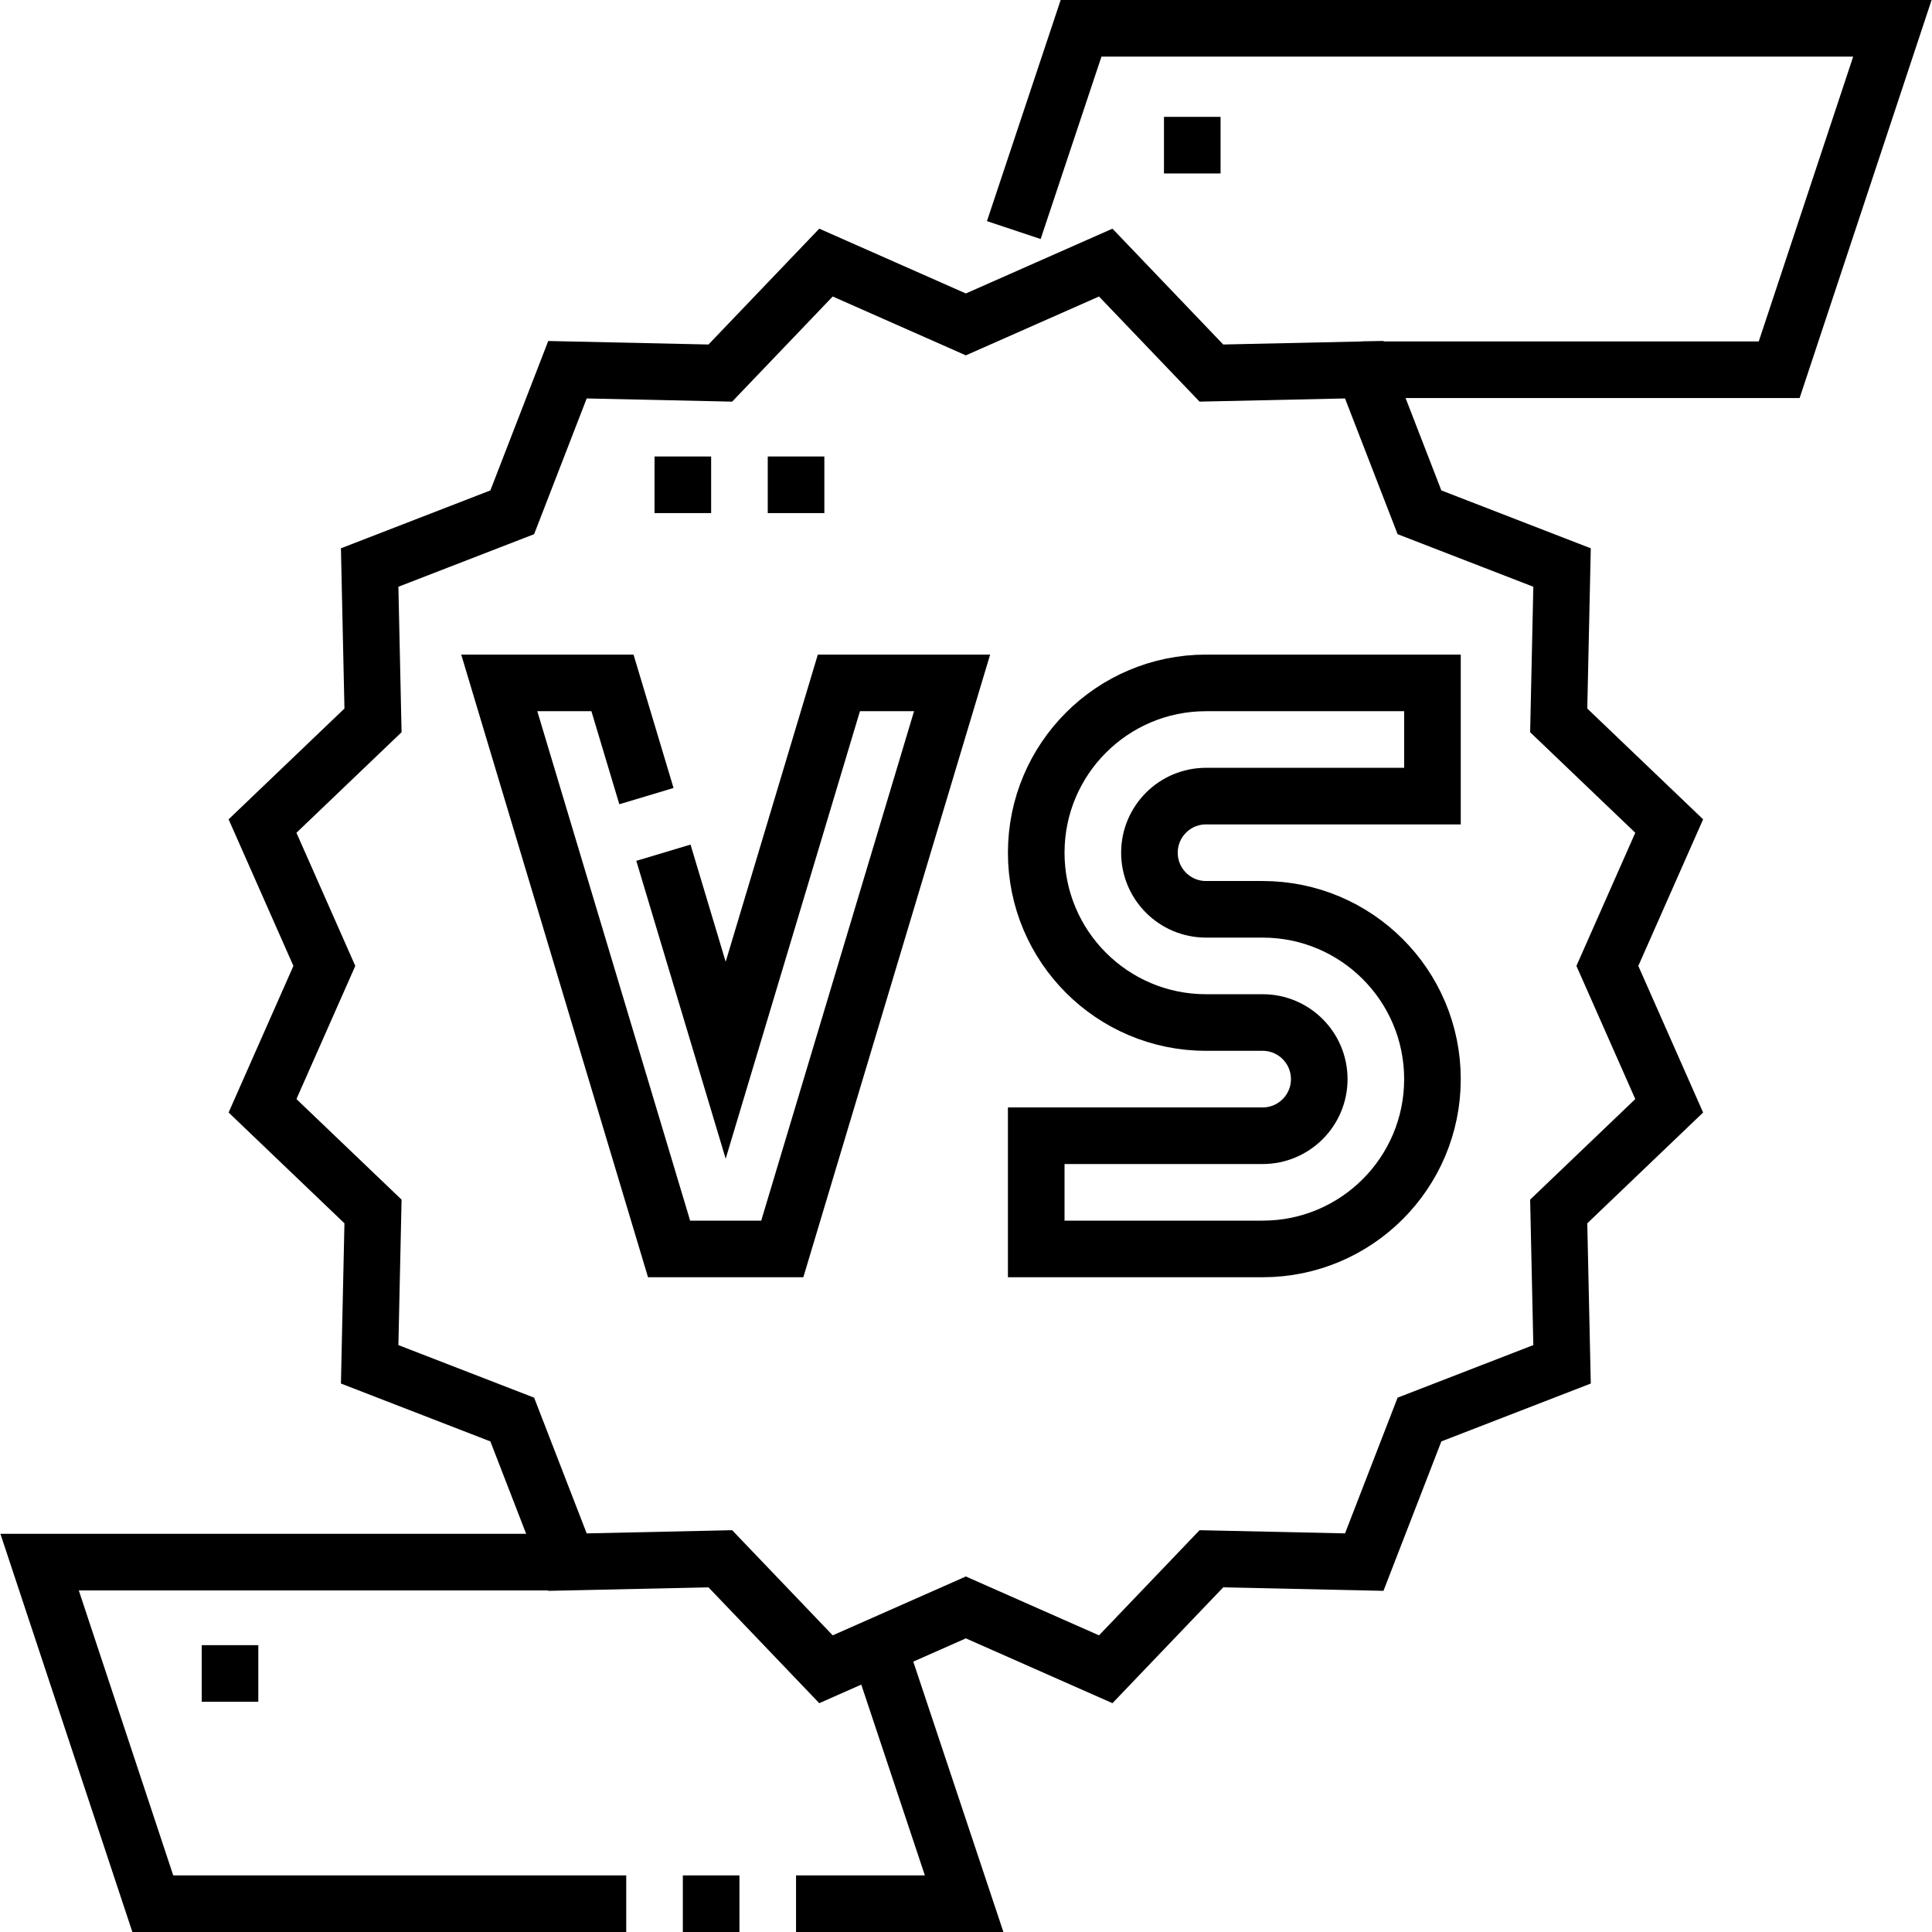
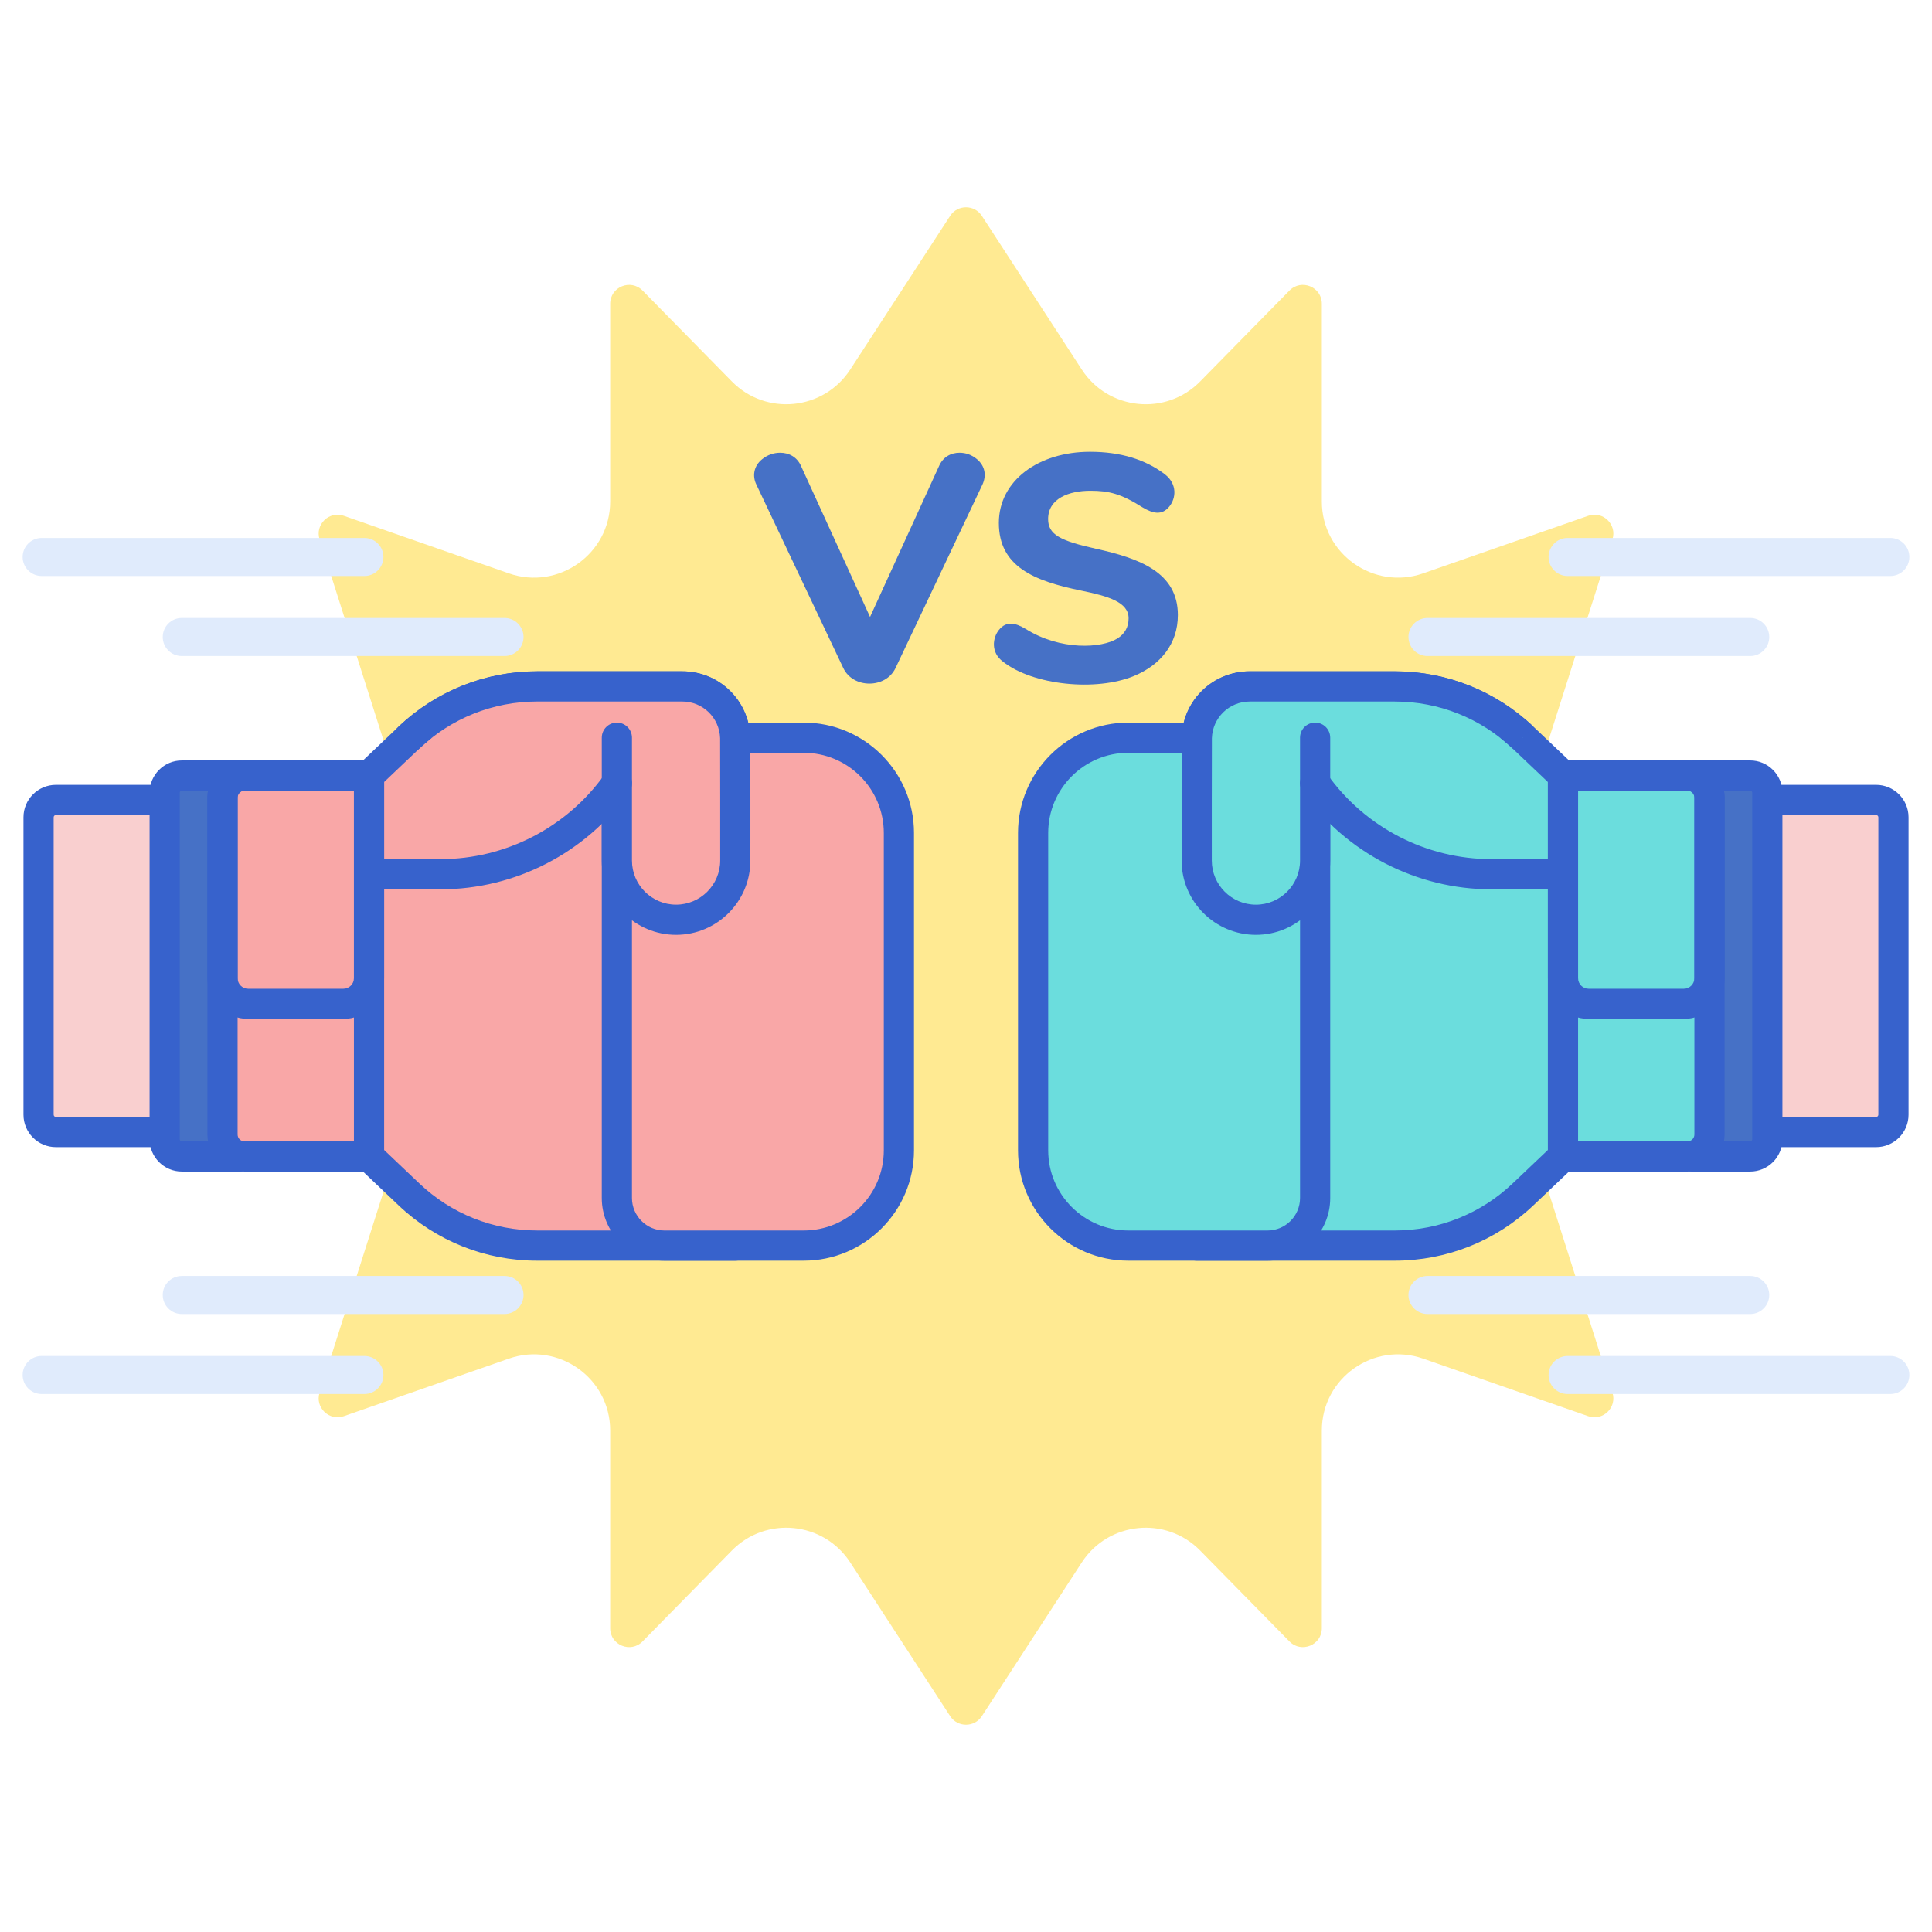
- <svg xmlns="http://www.w3.org/2000/svg" version="1.1" id="Capa_1" x="0px" y="0px" viewBox="0 0 511.979 511.979" style="enable-background:new 0 0 511.979 511.979;" xml:space="preserve" width="512" height="512">
+ <svg xmlns="http://www.w3.org/2000/svg" id="Layer_1" enable-background="new 0 0 256 256" height="512" viewBox="0 0 256 256" width="512">
  <g>
-     <path style="fill:none;stroke:#000000;stroke-width:15;stroke-miterlimit:10;" d="M379.6,210.968v-30h-60   c-24.853,0-45,20.147-45,45v0c0,24.853,20.147,45,45,45h15c8.284,0,15,6.716,15,15v0c0,8.284-6.716,15-15,15h-60v30h60   c24.853,0,45-20.147,45-45v0c0-24.853-20.147-45-45-45h-15c-8.284,0-15-6.716-15-15v0c0-8.284,6.716-15,15-15H379.6z" />
-     <polyline style="fill:none;stroke:#000000;stroke-width:15;stroke-miterlimit:10;" points="171.304,210.968 162.304,180.968 &#10;&#09;&#09;132.304,180.968 177.304,330.968 207.304,330.968 252.303,180.968 222.303,180.968 192.304,280.966 175.804,225.968 &#09;" />
-     <polygon style="fill:none;stroke:#000000;stroke-width:15;stroke-miterlimit:10;" points="425.952,255.968 442.337,218.902 &#10;&#09;&#09;413.057,190.899 413.944,150.394 376.16,135.76 361.525,97.976 321.021,98.863 293.018,69.584 255.952,85.968 218.886,69.584 &#10;&#09;&#09;190.883,98.863 150.378,97.977 135.744,135.76 97.96,150.395 98.847,190.899 69.568,218.902 85.952,255.968 69.568,293.034 &#10;&#09;&#09;98.847,321.038 97.961,361.542 135.744,376.177 150.379,413.96 190.883,413.073 218.886,442.353 255.952,425.968 293.018,442.353 &#10;&#09;&#09;321.022,413.073 361.526,413.96 376.161,376.176 413.944,361.541 413.057,321.037 442.337,293.034 &#09;" />
-     <polyline style="fill:none;stroke:#000000;stroke-width:15;stroke-miterlimit:10;" points="268.658,60.968 286.481,7.5 &#10;&#09;&#09;501.484,7.5 471.484,97.976 360.952,97.976 &#09;" />
-     <polyline style="fill:none;stroke:#000000;stroke-width:15;stroke-miterlimit:10;" points="210.952,504.479 255.496,504.479 &#10;&#09;&#09;232.745,436.226 &#09;" />
-     <line style="fill:none;stroke:#000000;stroke-width:15;stroke-miterlimit:10;" x1="180.952" y1="504.479" x2="195.952" y2="504.479" />
-     <polyline style="fill:none;stroke:#000000;stroke-width:15;stroke-miterlimit:10;" points="150.952,413.96 10.493,413.96 &#10;&#09;&#09;40.493,504.479 165.952,504.479 &#09;" />
-     <line style="fill:none;stroke:#000000;stroke-width:15;stroke-miterlimit:10;" x1="315.952" y1="30.968" x2="315.952" y2="45.968" />
-     <line style="fill:none;stroke:#000000;stroke-width:15;stroke-miterlimit:10;" x1="180.952" y1="120.968" x2="180.952" y2="135.968" />
-     <line style="fill:none;stroke:#000000;stroke-width:15;stroke-miterlimit:10;" x1="210.952" y1="120.968" x2="210.952" y2="135.968" />
-     <line style="fill:none;stroke:#000000;stroke-width:15;stroke-miterlimit:10;" x1="60.952" y1="435.968" x2="60.952" y2="450.968" />
+     <g>
+       <path d="m42.346 71.462 8.602 27.043c1.57 4.937-.86 10.259-5.624 12.312l-34.532 14.887c-2.015.869-2.015 3.721 0 4.59l34.533 14.888c4.763 2.053 7.194 7.375 5.623 12.312l-8.602 27.043c-.624 1.963 1.264 3.796 3.212 3.116l21.86-7.624c6.567-2.29 13.434 2.577 13.434 9.522v26.199c0 2.239 2.721 3.349 4.291 1.75l11.829-12.043c4.527-4.609 12.166-3.844 15.687 1.571l13.242 20.368c.987 1.518 3.213 1.518 4.2 0l13.242-20.368c3.52-5.415 11.159-6.18 15.687-1.571l11.829 12.043c1.57 1.598 4.291.489 4.291-1.75v-26.199c0-6.945 6.867-11.812 13.434-9.522l21.86 7.624c1.948.679 3.836-1.153 3.212-3.116l-8.602-27.043c-1.57-4.937.86-10.259 5.624-12.312l34.533-14.888c2.015-.869 2.015-3.721 0-4.59l-34.533-14.888c-4.763-2.053-7.194-7.375-5.623-12.312l8.602-27.043c.624-1.963-1.264-3.796-3.212-3.116l-21.86 7.624c-6.567 2.29-13.434-2.577-13.434-9.522v-26.198c0-2.239-2.721-3.349-4.291-1.75l-11.829 12.043c-4.527 4.609-12.166 3.844-15.687-1.571l-13.244-20.368c-.987-1.518-3.213-1.518-4.2 0l-13.242 20.367c-3.52 5.415-11.159 6.18-15.687 1.571l-11.828-12.042c-1.57-1.598-4.291-.489-4.291 1.75v26.199c0 6.945-6.867 11.812-13.434 9.522l-21.86-7.624c-1.948-.679-3.837 1.153-3.212 3.116z" fill="#ffea92" />
+     </g>
+     <g>
+       <g>
+         <path d="m196.554 105.998h52.04c1.268 0 2.296 1.028 2.296 2.296v39.413c0 1.268-1.028 2.296-2.296 2.296h-52.04z" fill="#f9cfcf" />
+       </g>
+       <g>
+         <path d="m248.595 152.002h-52.041c-1.104 0-2-.896-2-2v-44.005c0-1.104.896-2 2-2h52.041c2.369 0 4.296 1.927 4.296 4.296v39.413c0 2.369-1.927 4.296-4.296 4.296zm-50.041-4h50.041c.163 0 .296-.133.296-.296v-39.413c0-.163-.133-.296-.296-.296h-50.041z" fill="#3762cc" />
+       </g>
+       <g>
+         <g>
+           <path d="m201.812 97.737c-4.586-4.356-10.669-6.784-16.994-6.784h-9.909-9.302c-3.805 0-6.896 3.021-7.025 6.795h-.012v.243 60.262 6.795h16.34 9.909c6.325 0 12.408-2.429 16.994-6.784l5.291-5.025v-6.795c0-32.774 0-11.312 0-43.68z" fill="#f9a7a7" />
+         </g>
+         <g>
+           <path d="m201.812 97.737c-4.586-4.356-10.669-6.784-16.994-6.784-11.325 0-11.84 0-19.211 0-3.805 0-6.896 3.021-7.025 6.795h-.012v.243 60.262 6.795h16.34 9.909c6.325 0 12.408-2.429 16.994-6.784l5.291-5.025v-6.795c0-32.774 0-11.312 0-43.68z" fill="#6bdddd" />
+         </g>
+         <g>
+           <path d="m184.818 167.047h-26.249c-1.104 0-2-.896-2-2v-67.299c0-.11.009-.218.026-.324.293-4.771 4.203-8.471 9.011-8.471h19.212c6.867 0 13.392 2.604 18.37 7.334l5.291 5.025c.397.377.623.902.623 1.45v50.475c0 .548-.226 1.073-.623 1.45l-5.291 5.025c-4.978 4.73-11.502 7.335-18.37 7.335zm-24.249-4h24.249c5.838 0 11.383-2.214 15.616-6.234l4.668-4.434v-48.757l-4.668-4.434c-4.233-4.021-9.778-6.234-15.616-6.234h-19.212c-2.725 0-4.933 2.136-5.025 4.863-.002.053-.006.105-.012.157z" fill="#3762cc" />
+         </g>
+         <g>
+           <path d="m174.262 104.057v54.681c0 3.485-2.825 6.309-6.309 6.309h-18.443c-6.969 0-12.619-5.65-12.619-12.619v-42.062c0-6.969 5.65-12.619 12.619-12.619h18.443c3.484.001 6.309 2.825 6.309 6.31z" fill="#f9a7a7" />
+         </g>
+         <g>
+           <path d="m174.262 104.057v54.681c0 3.485-2.825 6.309-6.309 6.309h-18.443c-6.969 0-12.619-5.65-12.619-12.619v-42.062c0-6.969 5.65-12.619 12.619-12.619h18.443c3.484.001 6.309 2.825 6.309 6.31z" fill="#6bdddd" />
+         </g>
+         <g>
+           <path d="m167.952 167.047h-18.442c-8.061 0-14.618-6.558-14.618-14.619v-42.062c0-8.061 6.558-14.619 14.618-14.619h18.442c4.582 0 8.31 3.728 8.31 8.31v54.681c0 4.581-3.728 8.309-8.31 8.309zm-18.442-67.299c-5.854 0-10.618 4.764-10.618 10.619v42.062c0 5.855 4.764 10.619 10.618 10.619h18.442c2.376 0 4.31-1.933 4.31-4.309v-54.681c0-2.376-1.934-4.31-4.31-4.31z" fill="#3762cc" />
+         </g>
+         <g>
+           <path d="m201.812 97.737c-4.586-4.356-10.669-6.784-16.994-6.784h-9.909-9.302c-3.805 0-6.896 3.021-7.025 6.795-.019.379-.012 16.656-.012 16.278 0 4.333 3.513 7.846 7.846 7.846s7.846-3.513 7.846-7.846v-16.278h27.561z" fill="#6bdddd" />
+         </g>
+         <g>
+           <path d="m166.416 123.872c-5.428 0-9.845-4.415-9.847-9.842v-.001c0-.001 0-.002 0-.003 0-.092.006-.183.019-.271-.019-.53-.02-1.24-.02-2.213v-5.511c.002-8.1.011-8.278.017-8.385.165-4.858 4.129-8.691 9.021-8.691h19.212c6.867 0 13.392 2.604 18.37 7.334l-2.747 2.907-.011-.01c-4.229-4.017-9.774-6.231-15.612-6.231h-19.212c-2.725 0-4.933 2.136-5.025 4.863-.017.658-.013 15.375-.012 16.199v.011c0 3.224 2.623 5.846 5.847 5.846s5.846-2.623 5.846-5.846v-16.28c0-1.104.896-2 2-2s2 .896 2 2v16.278c0 5.429-4.417 9.846-9.846 9.846z" fill="#3762cc" />
+         </g>
+         <g>
+           <path d="m207.103 117.841h-9.468c-9.913 0-19.26-4.824-25.003-12.903-.641-.9-.429-2.149.471-2.789.901-.64 2.149-.429 2.789.472 4.994 7.026 13.123 11.221 21.743 11.221h9.468c1.104 0 2 .896 2 2s-.896 1.999-2 1.999z" fill="#3762cc" />
+         </g>
+         <g>
+           <path d="m224.149 153.237v-50.475h7.756c1.256 0 2.274 1.018 2.274 2.274v45.926c0 1.256-1.018 2.274-2.274 2.274h-7.756z" fill="#4671c6" />
+         </g>
+         <g>
+           <path d="m231.905 155.237h-7.756c-1.104 0-2-.896-2-2v-50.475c0-1.104.896-2 2-2h7.756c2.356 0 4.274 1.917 4.274 4.274v45.926c.001 2.358-1.917 4.275-4.274 4.275zm-5.756-4h5.756c.151 0 .274-.123.274-.274v-45.926c0-.151-.123-.274-.274-.274h-5.756z" fill="#3762cc" />
+         </g>
+         <g>
+           <path d="m223.604 153.237h-16.501v-50.475h16.501c1.608 0 2.912 1.304 2.912 2.912v44.651c0 1.608-1.304 2.912-2.912 2.912z" fill="#6bdddd" />
+         </g>
+         <g>
+           <path d="m223.119 133.015h-12.619c-1.876 0-3.397-1.521-3.397-3.397v-26.855h16.501c1.608 0 2.912 1.304 2.912 2.912v23.943c0 1.876-1.521 3.397-3.397 3.397z" fill="#6bdddd" />
+         </g>
+         <g>
+           <path d="m223.604 155.237h-16.501c-1.104 0-2-.896-2-2v-50.475c0-1.104.896-2 2-2h16.501c2.709 0 4.912 2.204 4.912 4.912v44.65c0 2.71-2.204 4.913-4.912 4.913zm-14.501-4h14.501c.503 0 .912-.409.912-.912v-44.65c0-.503-.409-.912-.912-.912h-14.501z" fill="#3762cc" />
+         </g>
+         <g>
+           <path d="m223.118 135.015h-12.618c-2.977 0-5.397-2.421-5.397-5.397v-26.855c0-1.104.896-2 2-2h16.501c2.709 0 4.912 2.204 4.912 4.912v23.943c0 2.976-2.421 5.397-5.398 5.397zm-14.015-30.252v24.855c0 .771.627 1.397 1.397 1.397h12.618c.771 0 1.397-.627 1.397-1.397v-23.943c0-.503-.409-.912-.912-.912z" fill="#3762cc" />
+         </g>
+       </g>
+       <g>
+         <path d="m59.446 105.998h-52.04c-1.268 0-2.296 1.028-2.296 2.296v39.413c0 1.268 1.028 2.296 2.296 2.296h52.04z" fill="#f9cfcf" />
+       </g>
+       <g>
+         <path d="m59.446 152.002h-52.04c-2.369 0-4.296-1.927-4.296-4.296v-39.413c0-2.369 1.927-4.296 4.296-4.296h52.04c1.104 0 2 .896 2 2v44.005c0 1.105-.896 2-2 2zm-52.04-44.004c-.163 0-.296.133-.296.296v39.413c0 .163.133.296.296.296h50.04v-40.005z" fill="#3762cc" />
+       </g>
+       <g>
+         <g>
+           <path d="m54.188 97.737c4.586-4.356 10.669-6.784 16.994-6.784h9.909 9.302c3.805 0 6.896 3.021 7.025 6.795h.012v.243 60.262 6.795h-16.34-9.909c-6.325 0-12.408-2.429-16.994-6.784l-5.291-5.025v-6.795c0-32.774 0-11.312 0-43.68z" fill="#f9a7a7" />
+         </g>
+         <g>
+           <path d="m54.188 97.737c4.586-4.356 10.669-6.784 16.994-6.784h19.211c3.805 0 6.896 3.021 7.025 6.795h.012v.243 60.262 6.795h-16.34-9.909c-6.325 0-12.408-2.429-16.994-6.784l-5.291-5.025v-6.795c0-32.774 0-11.312 0-43.68z" fill="#f9a7a7" />
+         </g>
+         <g>
+           <path d="m97.431 167.047h-26.249c-6.868 0-13.393-2.604-18.372-7.334l-5.291-5.025c-.397-.378-.623-.902-.623-1.45v-50.475c0-.548.225-1.072.623-1.45l5.291-5.025c4.979-4.729 11.504-7.334 18.372-7.334h19.211c4.81 0 8.722 3.704 9.012 8.479.016.103.025.208.025.316v67.299c.001 1.103-.895 1.999-1.999 1.999zm-46.534-14.669 4.668 4.434c4.232 4.021 9.779 6.234 15.617 6.234h24.249v-65.078c-.005-.05-.009-.101-.011-.152-.093-2.727-2.301-4.863-5.026-4.863h-19.212c-5.838 0-11.384 2.214-15.617 6.234l-4.668 4.434z" fill="#3762cc" />
+         </g>
+         <g>
+           <path d="m81.738 104.057v54.681c0 3.485 2.825 6.309 6.309 6.309h18.443c6.969 0 12.619-5.65 12.619-12.619v-42.062c0-6.969-5.65-12.619-12.619-12.619h-18.442c-3.485.001-6.31 2.825-6.31 6.31z" fill="#f9a7a7" />
+         </g>
+         <g>
+           <path d="m81.738 104.057v54.681c0 3.485 2.825 6.309 6.309 6.309h18.443c6.969 0 12.619-5.65 12.619-12.619v-42.062c0-6.969-5.65-12.619-12.619-12.619h-18.442c-3.485.001-6.31 2.825-6.31 6.31z" fill="#f9a7a7" />
+         </g>
+         <g>
+           <path d="m106.49 167.047h-18.443c-4.582 0-8.309-3.728-8.309-8.309v-54.681c0-4.582 3.728-8.31 8.309-8.31h18.443c8.061 0 14.619 6.558 14.619 14.619v42.062c0 8.061-6.558 14.619-14.619 14.619zm-18.443-67.299c-2.376 0-4.309 1.933-4.309 4.31v54.681c0 2.376 1.933 4.309 4.309 4.309h18.443c5.855 0 10.619-4.764 10.619-10.619v-42.062c0-5.855-4.764-10.619-10.619-10.619z" fill="#3762cc" />
+         </g>
+         <g>
+           <path d="m54.188 97.737c4.586-4.356 10.669-6.784 16.994-6.784h9.909 9.302c3.805 0 6.896 3.021 7.025 6.795.019.379.012 16.656.012 16.278 0 4.333-3.513 7.846-7.846 7.846s-7.846-3.513-7.846-7.846v-16.278h-27.561z" fill="#f9a7a7" />
+         </g>
+         <g>
+           <path d="m89.584 123.872c-5.429 0-9.846-4.417-9.846-9.846v-16.278c0-1.104.896-2 2-2s2 .896 2 2v16.278c0 3.224 2.623 5.846 5.846 5.846s5.846-2.623 5.846-5.846c0-.003 0-.007 0-.011.001-.823.005-15.54-.011-16.198-.093-2.728-2.301-4.864-5.026-4.864h-19.211c-5.838 0-11.384 2.214-15.617 6.234-.801.759-2.071.733-2.831-.066-.761-.799-.736-2.059.062-2.821l.011-.01c4.982-4.733 11.507-7.337 18.375-7.337h19.211c4.893 0 8.856 3.833 9.024 8.726.004.074.013.252.014 8.351v5.511c0 .973 0 1.684-.019 2.213.012.089.018.179.018.271.001 5.43-4.416 9.847-9.846 9.847z" fill="#3762cc" />
+         </g>
+         <g>
+           <path d="m58.365 117.841h-9.467c-1.104 0-2-.896-2-2s.896-2 2-2h9.467c8.621 0 16.749-4.195 21.744-11.221.64-.9 1.889-1.11 2.789-.471.9.64 1.111 1.888.471 2.789-5.744 8.079-15.091 12.903-25.004 12.903z" fill="#3762cc" />
+         </g>
+         <g>
+           <path d="m31.851 153.237v-50.475h-7.756c-1.256 0-2.274 1.018-2.274 2.274v45.926c0 1.256 1.018 2.274 2.274 2.274h7.756z" fill="#4671c6" />
+         </g>
+         <g>
+           <path d="m31.851 155.237h-7.756c-2.357 0-4.274-1.917-4.274-4.274v-45.926c0-2.357 1.917-4.274 4.274-4.274h7.756c1.104 0 2 .896 2 2v50.475c0 1.104-.896 1.999-2 1.999zm-7.756-50.474c-.151 0-.274.123-.274.274v45.926c0 .151.123.274.274.274h5.756v-46.475h-5.756z" fill="#3762cc" />
+         </g>
+         <g>
+           <path d="m32.396 153.237h16.501v-50.475h-16.501c-1.608 0-2.912 1.304-2.912 2.912v44.651c0 1.608 1.304 2.912 2.912 2.912z" fill="#f9a7a7" />
+         </g>
+         <g>
+           <path d="m32.881 133.015h12.619c1.876 0 3.397-1.521 3.397-3.397v-26.855h-16.501c-1.608 0-2.912 1.304-2.912 2.912v23.943c0 1.876 1.521 3.397 3.397 3.397z" fill="#f9a7a7" />
+         </g>
+         <g>
+           <path d="m48.897 155.237h-16.501c-2.709 0-4.912-2.204-4.912-4.912v-44.65c0-2.708 2.204-4.912 4.912-4.912h16.501c1.104 0 2 .896 2 2v50.475c0 1.104-.895 1.999-2 1.999zm-16.501-50.474c-.503 0-.912.409-.912.912v44.65c0 .503.409.912.912.912h14.501v-46.475h-14.501z" fill="#3762cc" />
+         </g>
+         <g>
+           <path d="m45.5 135.015h-12.619c-2.976 0-5.397-2.421-5.397-5.397v-23.943c0-2.708 2.204-4.912 4.912-4.912h16.501c1.104 0 2 .896 2 2v26.855c0 2.976-2.421 5.397-5.397 5.397zm-13.104-30.252c-.503 0-.912.409-.912.912v23.943c0 .771.627 1.397 1.397 1.397h12.619c.771 0 1.397-.627 1.397-1.397v-24.855z" fill="#3762cc" />
+         </g>
+       </g>
+     </g>
+     <g>
+       <path d="m231.914 86.927h-42.764c-1.392 0-2.521-1.129-2.521-2.521 0-1.392 1.129-2.521 2.521-2.521h42.764c1.392 0 2.521 1.129 2.521 2.521 0 1.393-1.129 2.521-2.521 2.521z" fill="#e0ebfc" />
+     </g>
+     <g>
+       <path d="m250.479 76.323h-42.764c-1.392 0-2.521-1.129-2.521-2.521 0-1.392 1.129-2.521 2.521-2.521h42.764c1.392 0 2.521 1.129 2.521 2.521 0 1.393-1.129 2.521-2.521 2.521z" fill="#e0ebfc" />
+     </g>
+     <g>
+       <path d="m207.715 184.718h42.764c1.392 0 2.521-1.129 2.521-2.521 0-1.392-1.129-2.521-2.521-2.521h-42.764c-1.392 0-2.521 1.129-2.521 2.521 0 1.393 1.128 2.521 2.521 2.521z" fill="#e0ebfc" />
+     </g>
+     <g>
+       <path d="m189.149 174.114h42.764c1.392 0 2.521-1.129 2.521-2.521 0-1.392-1.129-2.521-2.521-2.521h-42.764c-1.392 0-2.521 1.129-2.521 2.521 0 1.393 1.129 2.521 2.521 2.521z" fill="#e0ebfc" />
+     </g>
+     <g>
+       <path d="m24.086 86.927h42.764c1.392 0 2.521-1.129 2.521-2.521 0-1.392-1.129-2.521-2.521-2.521h-42.764c-1.392 0-2.521 1.129-2.521 2.521 0 1.393 1.129 2.521 2.521 2.521z" fill="#e0ebfc" />
+     </g>
+     <g>
+       <path d="m5.521 76.323h42.764c1.392 0 2.521-1.129 2.521-2.521 0-1.392-1.129-2.521-2.521-2.521h-42.764c-1.392.001-2.521 1.129-2.521 2.521 0 1.393 1.129 2.521 2.521 2.521z" fill="#e0ebfc" />
+     </g>
+     <g>
+       <path d="m48.285 184.718h-42.764c-1.392 0-2.521-1.129-2.521-2.521 0-1.392 1.129-2.521 2.521-2.521h42.764c1.392 0 2.521 1.129 2.521 2.521 0 1.393-1.128 2.521-2.521 2.521z" fill="#e0ebfc" />
+     </g>
+     <g>
+       <path d="m66.851 174.114h-42.765c-1.392 0-2.521-1.129-2.521-2.521 0-1.392 1.129-2.521 2.521-2.521h42.764c1.392 0 2.521 1.129 2.521 2.521.001 1.393-1.128 2.521-2.52 2.521z" fill="#e0ebfc" />
+     </g>
+     <g>
+       <g>
+         <path d="m127.148 59.991c.852 0 1.62.285 2.303.853 1.104.921 1.269 2.202.724 3.37l-11.518 24.317c-.647 1.351-2.023 2.047-3.457 2.047-1.425 0-2.805-.69-3.455-2.047l-11.519-24.317c-.539-1.078-.398-2.437.768-3.37.711-.568 1.509-.853 2.389-.853 1.172 0 2.252.577 2.773 1.792l9.129 19.965 9.13-19.965c.524-1.219 1.566-1.792 2.733-1.792z" fill="#4671c6" />
+       </g>
+       <g>
+         <path d="m132.906 87.678c-1.664-1.22-1.378-3.188-.534-4.223.982-1.203 2.177-.932 3.521-.128 4.625 2.905 10.094 2.575 12.159 1.28.995-.626 1.492-1.521 1.492-2.687 0-2.137-2.687-2.926-6.312-3.669-6.215-1.27-10.879-3.181-10.879-8.959 0-5.637 5.297-9.427 12.073-9.427 4.038 0 7.365 1.009 9.983 3.029 1.596 1.277 1.423 3.134.532 4.223-.99 1.213-2.174.92-3.519.128-2.872-1.819-4.468-2.218-6.954-2.218-2.78 0-5.588.999-5.588 3.754 0 2.054 1.618 2.876 6.314 3.925 5.762 1.272 10.879 3.109 10.879 8.788 0 3.833-2.304 6.607-5.78 8.063-5.028 2.101-13.435 1.248-17.387-1.879z" fill="#4671c6" />
+       </g>
+     </g>
  </g>
</svg>
